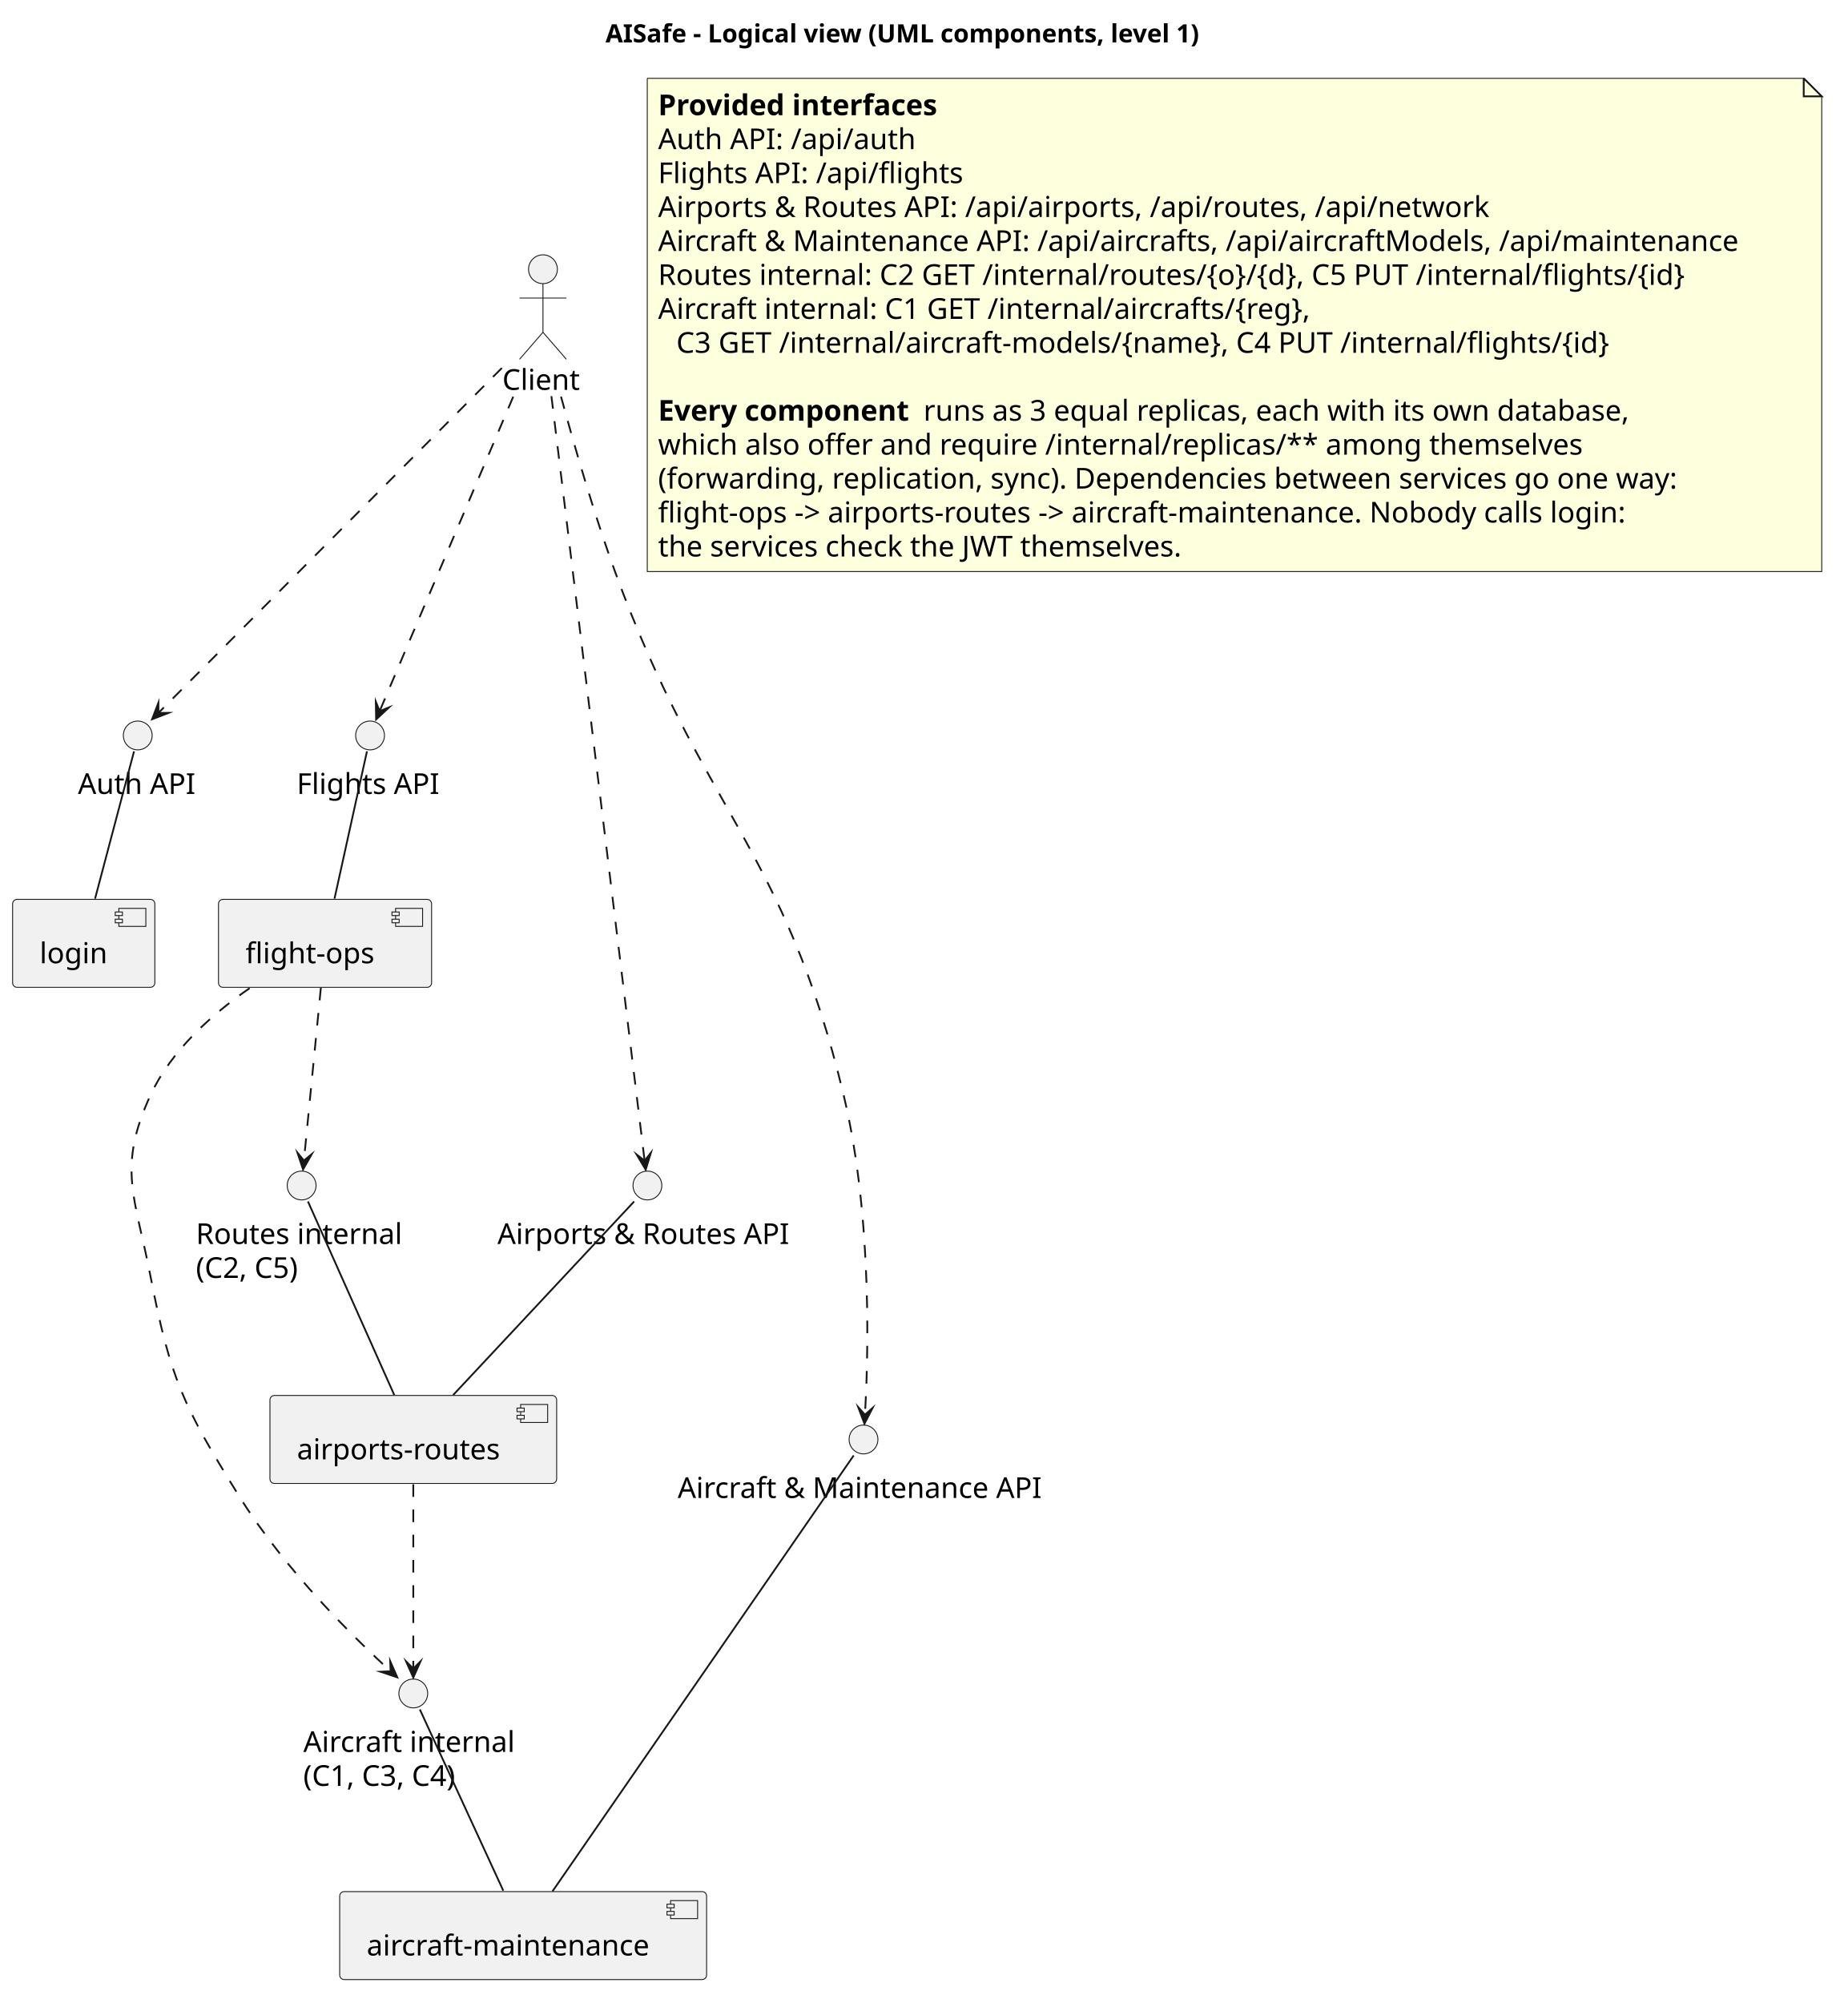
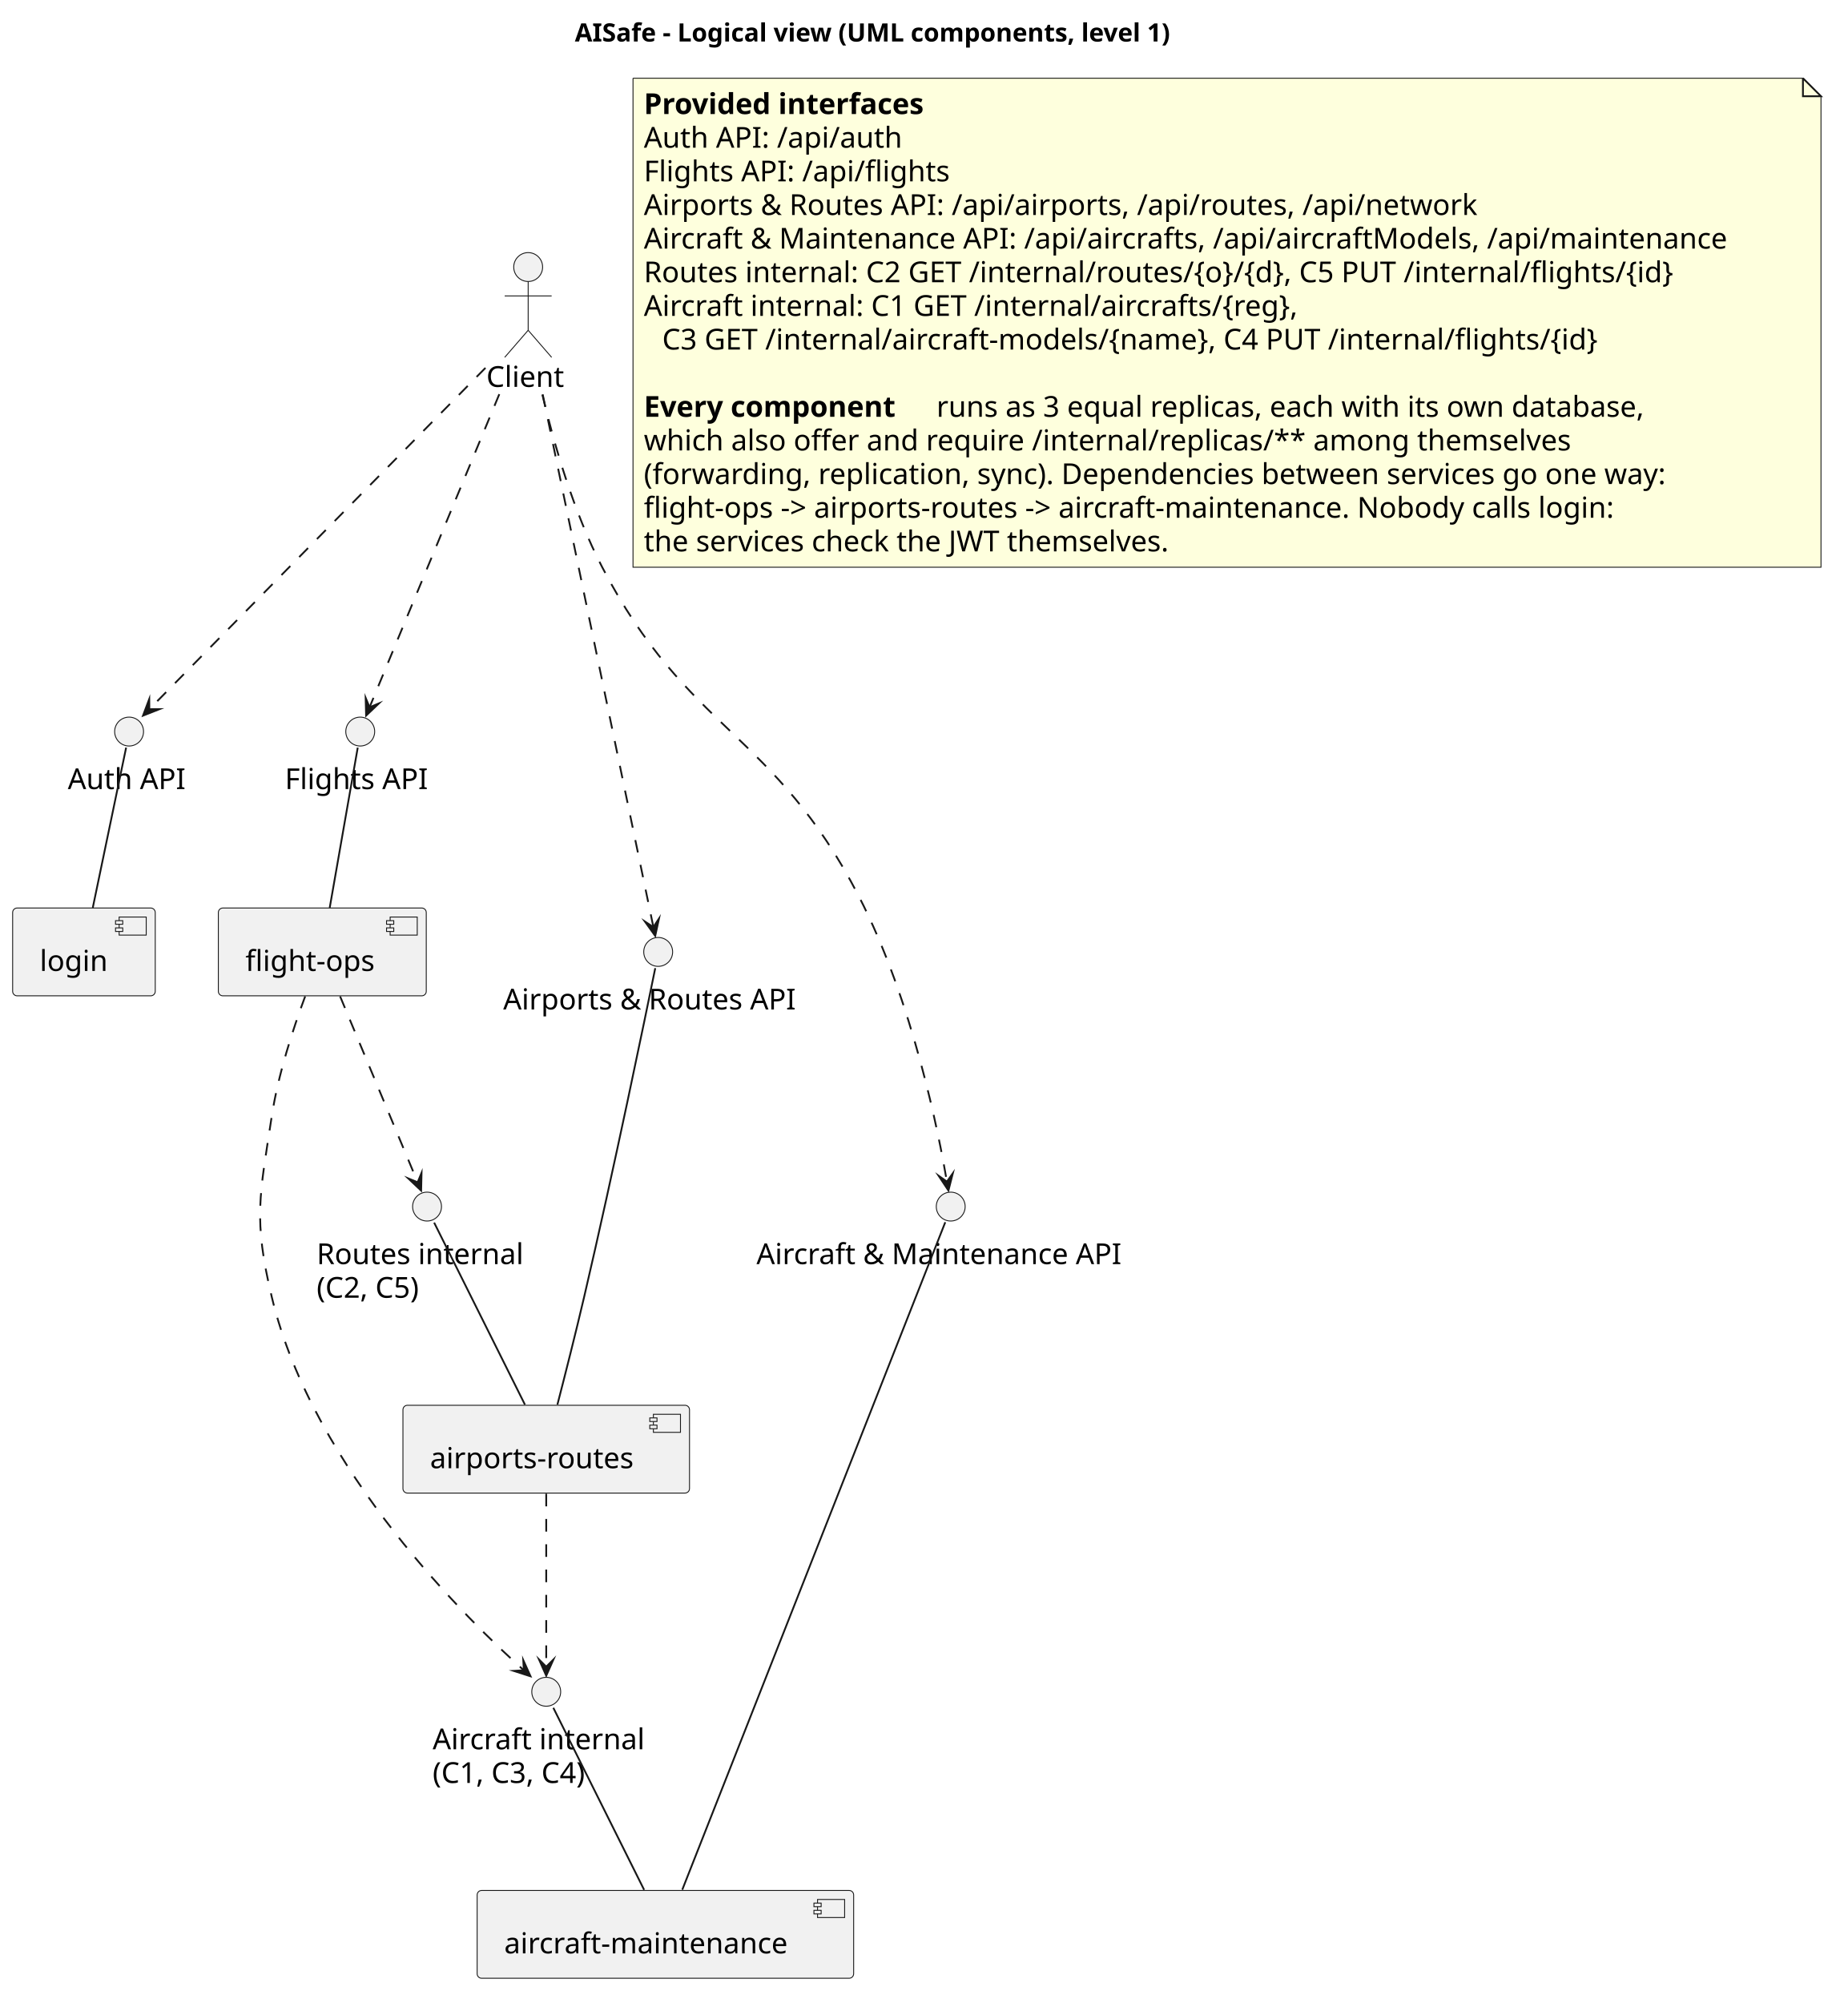
- <svg xmlns="http://www.w3.org/2000/svg" version="1.1" data-diagram-type="DESCRIPTION" style="width:1026px;height:1112px;background:#FFFFFF;" width="1026px" height="1112px" viewBox="0 0 1026 1112" zoomAndPan="magnify" preserveAspectRatio="none" contentStyleType="text/css">
+ <svg xmlns="http://www.w3.org/2000/svg" version="1.1" data-diagram-type="DESCRIPTION" style="width:1023px;height:1109px;background:#FFFFFF;" width="1023px" height="1109px" viewBox="0 0 1023 1109" zoomAndPan="magnify" preserveAspectRatio="none" contentStyleType="text/css">
  <defs />
  <g font-family="sans-serif" lengthAdjust="spacing">
-     <g class="title" data-source-line="1">
-       <text x="336.24" y="23.535" fill="#000" font-size="14" textLength="347.088" font-weight="700">AISafe - Logical view (UML components, level 1)</text>
+     <g class="title" data-source-line="2">
+       <text x="318.348" y="22.995" fill="#000" font-size="14" textLength="379.736" font-weight="700">AISafe - Logical view (UML components, level 1)</text>
    </g>
-     <g class="entity" data-qualified-name="client" id="ent0001" data-source-line="7">
-       <ellipse cx="301.494" cy="149.468" rx="8" ry="8" fill="#F1F1F1" style="stroke:#181818;stroke-width:0.5;" />
-       <path d="M301.494,157.468 L301.494,184.468 M288.494,165.468 L314.494,165.468 M301.494,184.468 L288.494,199.468 M301.494,184.468 L314.494,199.468" style="stroke:#181818;stroke-width:0.5;" fill="none" />
-       <text x="278.92" y="216.437" fill="#000" font-size="16" textLength="45.148">Client</text>
+     <g class="entity" data-qualified-name="client" id="ent0001" data-source-line="8">
+       <ellipse cx="292.49" cy="147.857" rx="8" ry="8" fill="#F1F1F1" style="stroke:#181818;stroke-width:0.5;" />
+       <path d="M292.49,155.857 L292.49,182.857 M279.49,163.857 L305.49,163.857 M292.49,182.857 L279.49,197.857 M292.49,182.857 L305.49,197.857" style="stroke:#181818;stroke-width:0.5;" fill="none" />
+       <text x="269.33" y="214.208" fill="#000" font-size="16" textLength="46.32">Client</text>
    </g>
-     <g class="entity" data-qualified-name="authApi" id="ent0002" data-source-line="9">
-       <ellipse cx="76.49" cy="408.298" rx="8" ry="8" fill="#F1F1F1" style="stroke:#181818;stroke-width:0.5;" />
-       <text x="43.271" y="440.767" fill="#000" font-size="16" textLength="66.438">Auth API</text>
+     <g class="entity" data-qualified-name="authApi" id="ent0002" data-source-line="10">
+       <ellipse cx="71.49" cy="405.047" rx="8" ry="8" fill="#F1F1F1" style="stroke:#181818;stroke-width:0.5;" />
+       <text x="37.541" y="436.898" fill="#000" font-size="16" textLength="67.898">Auth API</text>
    </g>
-     <g class="entity" data-qualified-name="foApi" id="ent0003" data-source-line="10">
-       <ellipse cx="205.49" cy="408.298" rx="8" ry="8" fill="#F1F1F1" style="stroke:#181818;stroke-width:0.5;" />
-       <text x="164.775" y="440.767" fill="#000" font-size="16" textLength="81.43">Flights API</text>
+     <g class="entity" data-qualified-name="foApi" id="ent0003" data-source-line="11">
+       <ellipse cx="199.49" cy="405.047" rx="8" ry="8" fill="#F1F1F1" style="stroke:#181818;stroke-width:0.5;" />
+       <text x="157.791" y="436.898" fill="#000" font-size="16" textLength="83.398">Flights API</text>
    </g>
-     <g class="entity" data-qualified-name="arApi" id="ent0004" data-source-line="11">
-       <ellipse cx="359.49" cy="658.148" rx="8" ry="8" fill="#F1F1F1" style="stroke:#181818;stroke-width:0.5;" />
-       <text x="276.209" y="690.617" fill="#000" font-size="16" textLength="166.563">Airports &amp; Routes API</text>
+     <g class="entity" data-qualified-name="arApi" id="ent0004" data-source-line="12">
+       <ellipse cx="364.49" cy="527.047" rx="8" ry="8" fill="#F1F1F1" style="stroke:#181818;stroke-width:0.5;" />
+       <text x="278.666" y="558.898" fill="#000" font-size="16" textLength="171.648">Airports &amp; Routes API</text>
    </g>
-     <g class="entity" data-qualified-name="amApi" id="ent0005" data-source-line="12">
-       <ellipse cx="479.49" cy="799.148" rx="8" ry="8" fill="#F1F1F1" style="stroke:#181818;stroke-width:0.5;" />
-       <text x="376.306" y="831.617" fill="#000" font-size="16" textLength="206.367">Aircraft &amp; Maintenance API</text>
+     <g class="entity" data-qualified-name="amApi" id="ent0005" data-source-line="13">
+       <ellipse cx="526.49" cy="668.047" rx="8" ry="8" fill="#F1F1F1" style="stroke:#181818;stroke-width:0.5;" />
+       <text x="418.92" y="699.898" fill="#000" font-size="16" textLength="215.141">Aircraft &amp; Maintenance API</text>
    </g>
-     <g class="entity" data-qualified-name="login" id="ent0006" data-source-line="14">
-       <rect x="7" y="499.298" width="78.984" height="48.844" fill="#F1F1F1" style="stroke:#181818;stroke-width:0.5;" rx="2.5" ry="2.5" />
-       <rect x="65.984" y="504.298" width="15" height="10" fill="#F1F1F1" style="stroke:#181818;stroke-width:0.5;" />
-       <rect x="63.984" y="506.298" width="4" height="2" fill="#F1F1F1" style="stroke:#181818;stroke-width:0.5;" />
-       <rect x="63.984" y="510.298" width="4" height="2" fill="#F1F1F1" style="stroke:#181818;stroke-width:0.5;" />
-       <text x="22" y="534.767" fill="#000" font-size="16" textLength="38.984">login</text>
+     <g class="entity" data-qualified-name="login" id="ent0006" data-source-line="15">
+       <rect x="7" y="502.737" width="78.977" height="48.625" fill="#F1F1F1" style="stroke:#181818;stroke-width:0.5;" rx="2.5" ry="2.5" />
+       <rect x="65.977" y="507.737" width="15" height="10" fill="#F1F1F1" style="stroke:#181818;stroke-width:0.5;" />
+       <rect x="63.977" y="509.737" width="4" height="2" fill="#F1F1F1" style="stroke:#181818;stroke-width:0.5;" />
+       <rect x="63.977" y="513.737" width="4" height="2" fill="#F1F1F1" style="stroke:#181818;stroke-width:0.5;" />
+       <text x="22" y="537.588" fill="#000" font-size="16" textLength="38.977">login</text>
    </g>
-     <g class="entity" data-qualified-name="fo" id="ent0007" data-source-line="15">
-       <rect x="121.32" y="499.298" width="118.336" height="48.844" fill="#F1F1F1" style="stroke:#181818;stroke-width:0.5;" rx="2.5" ry="2.5" />
-       <rect x="219.656" y="504.298" width="15" height="10" fill="#F1F1F1" style="stroke:#181818;stroke-width:0.5;" />
-       <rect x="217.656" y="506.298" width="4" height="2" fill="#F1F1F1" style="stroke:#181818;stroke-width:0.5;" />
-       <rect x="217.656" y="510.298" width="4" height="2" fill="#F1F1F1" style="stroke:#181818;stroke-width:0.5;" />
-       <text x="136.32" y="534.767" fill="#000" font-size="16" textLength="78.336">flight-ops</text>
+     <g class="entity" data-qualified-name="fo" id="ent0007" data-source-line="16">
+       <rect x="120.91" y="502.737" width="115.148" height="48.625" fill="#F1F1F1" style="stroke:#181818;stroke-width:0.5;" rx="2.5" ry="2.5" />
+       <rect x="216.058" y="507.737" width="15" height="10" fill="#F1F1F1" style="stroke:#181818;stroke-width:0.5;" />
+       <rect x="214.058" y="509.737" width="4" height="2" fill="#F1F1F1" style="stroke:#181818;stroke-width:0.5;" />
+       <rect x="214.058" y="513.737" width="4" height="2" fill="#F1F1F1" style="stroke:#181818;stroke-width:0.5;" />
+       <text x="135.91" y="537.588" fill="#000" font-size="16" textLength="75.148">flight-ops</text>
    </g>
-     <g class="entity" data-qualified-name="ar" id="ent0008" data-source-line="16">
-       <rect x="149.89" y="774.718" width="159.211" height="48.844" fill="#F1F1F1" style="stroke:#181818;stroke-width:0.5;" rx="2.5" ry="2.5" />
-       <rect x="289.101" y="779.718" width="15" height="10" fill="#F1F1F1" style="stroke:#181818;stroke-width:0.5;" />
-       <rect x="287.101" y="781.718" width="4" height="2" fill="#F1F1F1" style="stroke:#181818;stroke-width:0.5;" />
-       <rect x="287.101" y="785.718" width="4" height="2" fill="#F1F1F1" style="stroke:#181818;stroke-width:0.5;" />
-       <text x="164.89" y="810.187" fill="#000" font-size="16" textLength="119.211">airports-routes</text>
+     <g class="entity" data-qualified-name="ar" id="ent0008" data-source-line="17">
+       <rect x="223.14" y="778.047" width="158.695" height="48.625" fill="#F1F1F1" style="stroke:#181818;stroke-width:0.5;" rx="2.5" ry="2.5" />
+       <rect x="361.835" y="783.047" width="15" height="10" fill="#F1F1F1" style="stroke:#181818;stroke-width:0.5;" />
+       <rect x="359.835" y="785.047" width="4" height="2" fill="#F1F1F1" style="stroke:#181818;stroke-width:0.5;" />
+       <rect x="359.835" y="789.047" width="4" height="2" fill="#F1F1F1" style="stroke:#181818;stroke-width:0.5;" />
+       <text x="238.14" y="812.898" fill="#000" font-size="16" textLength="118.695">airports-routes</text>
    </g>
-     <g class="entity" data-qualified-name="am" id="ent0009" data-source-line="17">
-       <rect x="188.62" y="1050.148" width="203.742" height="48.844" fill="#F1F1F1" style="stroke:#181818;stroke-width:0.5;" rx="2.5" ry="2.5" />
-       <rect x="372.362" y="1055.148" width="15" height="10" fill="#F1F1F1" style="stroke:#181818;stroke-width:0.5;" />
-       <rect x="370.362" y="1057.148" width="4" height="2" fill="#F1F1F1" style="stroke:#181818;stroke-width:0.5;" />
-       <rect x="370.362" y="1061.148" width="4" height="2" fill="#F1F1F1" style="stroke:#181818;stroke-width:0.5;" />
-       <text x="203.62" y="1085.617" fill="#000" font-size="16" textLength="163.742">aircraft-maintenance</text>
+     <g class="entity" data-qualified-name="am" id="ent0009" data-source-line="18">
+       <rect x="264.23" y="1046.677" width="208.508" height="48.625" fill="#F1F1F1" style="stroke:#181818;stroke-width:0.5;" rx="2.5" ry="2.5" />
+       <rect x="452.738" y="1051.677" width="15" height="10" fill="#F1F1F1" style="stroke:#181818;stroke-width:0.5;" />
+       <rect x="450.738" y="1053.677" width="4" height="2" fill="#F1F1F1" style="stroke:#181818;stroke-width:0.5;" />
+       <rect x="450.738" y="1057.677" width="4" height="2" fill="#F1F1F1" style="stroke:#181818;stroke-width:0.5;" />
+       <text x="279.23" y="1081.528" fill="#000" font-size="16" textLength="168.508">aircraft-maintenance</text>
    </g>
-     <g class="entity" data-qualified-name="arInternal" id="ent0010" data-source-line="19">
-       <ellipse cx="167.49" cy="658.148" rx="8" ry="8" fill="#F1F1F1" style="stroke:#181818;stroke-width:0.5;" />
-       <text x="108.799" y="690.617" fill="#000" font-size="16" textLength="117.383">Routes internal</text>
-       <text x="108.799" y="709.461" fill="#000" font-size="16" textLength="62.906">(C2, C5)</text>
+     <g class="entity" data-qualified-name="arInternal" id="ent0010" data-source-line="20">
+       <ellipse cx="236.49" cy="668.047" rx="8" ry="8" fill="#F1F1F1" style="stroke:#181818;stroke-width:0.5;" />
+       <text x="175.361" y="699.898" fill="#000" font-size="16" textLength="122.258">Routes internal</text>
+       <text x="175.361" y="718.523" fill="#000" font-size="16" textLength="65.359">(C2, C5)</text>
    </g>
-     <g class="entity" data-qualified-name="amInternal" id="ent0011" data-source-line="20">
-       <ellipse cx="229.49" cy="940.148" rx="8" ry="8" fill="#F1F1F1" style="stroke:#181818;stroke-width:0.5;" />
-       <text x="168.435" y="972.617" fill="#000" font-size="16" textLength="122.109">Aircraft internal</text>
-       <text x="168.435" y="991.461" fill="#000" font-size="16" textLength="94.219">(C1, C3, C4)</text>
+     <g class="entity" data-qualified-name="amInternal" id="ent0011" data-source-line="21">
+       <ellipse cx="302.49" cy="936.677" rx="8" ry="8" fill="#F1F1F1" style="stroke:#181818;stroke-width:0.5;" />
+       <text x="239.584" y="968.528" fill="#000" font-size="16" textLength="125.813">Aircraft internal</text>
+       <text x="239.584" y="987.153" fill="#000" font-size="16" textLength="96.883">(C1, C3, C4)</text>
    </g>
-     <g class="entity" data-qualified-name="contracts" id="ent0025" data-source-line="39">
-       <path d="M359.42,43.488 L359.42,317.301 L1011.568,317.301 L1011.568,53.488 L1001.568,43.488 L359.42,43.488" style="stroke:#181818;stroke-width:0.5;" fill="#FEFFDD" />
-       <path d="M1001.568,43.488 L1001.568,53.488 L1011.568,53.488 L1001.568,43.488" style="stroke:#181818;stroke-width:1;" fill="#FEFFDD" />
-       <text x="365.42" y="63.957" fill="#000" font-size="16" textLength="159.672" font-weight="700">Provided interfaces</text>
-       <text x="365.42" y="82.801" fill="#000" font-size="16" textLength="151.555">Auth API: /api/auth</text>
-       <text x="365.42" y="101.645" fill="#000" font-size="16" textLength="181.047">Flights API: /api/flights</text>
-       <text x="365.42" y="120.488" fill="#000" font-size="16" textLength="490.711">Airports &amp; Routes API: /api/airports, /api/routes, /api/network</text>
-       <text x="365.42" y="139.332" fill="#000" font-size="16" textLength="631.148">Aircraft &amp; Maintenance API: /api/aircrafts, /api/aircraftModels, /api/maintenance</text>
-       <text x="365.42" y="158.176" fill="#000" font-size="16" textLength="602.523">Routes internal: C2 GET /internal/routes/{o}/{d}, C5 PUT /internal/flights/{id}</text>
-       <text x="365.42" y="177.02" fill="#000" font-size="16" textLength="382.977">Aircraft internal: C1 GET /internal/aircrafts/{reg},</text>
-       <text x="375.545" y="195.863" fill="#000" font-size="16" textLength="550.82">C3 GET /internal/aircraft-models/{name}, C4 PUT /internal/flights/{id}</text>
-       <text x="365.42" y="214.707" fill="#000" font-size="16"> </text>
-       <text x="365.42" y="233.551" fill="#000" font-size="16" textLength="142.297" font-weight="700">Every component</text>
-       <text x="512.779" y="233.551" fill="#000" font-size="16" textLength="409">runs as 3 equal replicas, each with its own database,</text>
-       <text x="365.42" y="252.395" fill="#000" font-size="16" textLength="533.602">which also offer and require /internal/replicas/** among themselves</text>
-       <text x="365.42" y="271.238" fill="#000" font-size="16" textLength="586.008">(forwarding, replication, sync). Dependencies between services go one way:</text>
-       <text x="365.42" y="290.082" fill="#000" font-size="16" textLength="584.203">flight-ops -&gt; airports-routes -&gt; aircraft-maintenance. Nobody calls login:</text>
-       <text x="365.42" y="308.926" fill="#000" font-size="16" textLength="302">the services check the JWT themselves.</text>
+     <g class="entity" data-qualified-name="contracts" id="ent0025" data-source-line="40">
+       <path d="M350.55,43.297 L350.55,314.047 L1008.433,314.047 L1008.433,53.297 L998.433,43.297 L350.55,43.297" style="stroke:#181818;stroke-width:0.5;" fill="#FEFFDD" />
+       <path d="M998.433,43.297 L998.433,53.297 L1008.433,53.297 L998.433,43.297" style="stroke:#181818;stroke-width:1;" fill="#FEFFDD" />
+       <text x="356.55" y="63.148" fill="#000" font-size="16" textLength="176.734" font-weight="700">Provided interfaces</text>
+       <text x="356.55" y="81.773" fill="#000" font-size="16" textLength="149.922">Auth API: /api/auth</text>
+       <text x="356.55" y="100.398" fill="#000" font-size="16" textLength="178.492">Flights API: /api/flights</text>
+       <text x="356.55" y="119.023" fill="#000" font-size="16" textLength="485.93">Airports &amp; Routes API: /api/airports, /api/routes, /api/network</text>
+       <text x="356.55" y="137.648" fill="#000" font-size="16" textLength="636.883">Aircraft &amp; Maintenance API: /api/aircrafts, /api/aircraftModels, /api/maintenance</text>
+       <text x="356.55" y="156.273" fill="#000" font-size="16" textLength="626.461">Routes internal: C2 GET /internal/routes/{o}/{d}, C5 PUT /internal/flights/{id}</text>
+       <text x="356.55" y="174.898" fill="#000" font-size="16" textLength="396.211">Aircraft internal: C1 GET /internal/aircrafts/{reg},</text>
+       <text x="366.722" y="193.523" fill="#000" font-size="16" textLength="564.289">C3 GET /internal/aircraft-models/{name}, C4 PUT /internal/flights/{id}</text>
+       <text x="356.55" y="212.148" fill="#000" font-size="16"> </text>
+       <text x="356.55" y="230.773" fill="#000" font-size="16" textLength="156.977" font-weight="700">Every component</text>
+       <text x="518.613" y="230.773" fill="#000" font-size="16" textLength="425.039">runs as 3 equal replicas, each with its own database,</text>
+       <text x="356.55" y="249.398" fill="#000" font-size="16" textLength="543.594">which also offer and require /internal/replicas/** among themselves</text>
+       <text x="356.55" y="268.023" fill="#000" font-size="16" textLength="612.43">(forwarding, replication, sync). Dependencies between services go one way:</text>
+       <text x="356.55" y="286.648" fill="#000" font-size="16" textLength="582.922">flight-ops -&gt; airports-routes -&gt; aircraft-maintenance. Nobody calls login:</text>
+       <text x="356.55" y="305.273" fill="#000" font-size="16" textLength="317.953">the services check the JWT themselves.</text>
    </g>
-     <g class="link" data-entity-1="ent0001" data-entity-2="ent0002" id="lnk12" data-source-line="22" data-link-type="dependency">
-       <path d="M278.68,204.298 C229.52,253.658 119.058,364.555 87.978,395.775" style="stroke:#181818;stroke-width:1;stroke-dasharray:7,7;" fill="none" id="client-to-authApi" />
-       <polygon points="84.45,399.318,93.634,395.762,87.978,395.775,87.965,390.118,84.45,399.318" fill="#181818" style="stroke:#181818;stroke-width:1;stroke-linejoin:miter;stroke-miterlimit:10;" />
+     <g class="link" data-entity-1="ent0001" data-entity-2="ent0002" id="lnk12" data-source-line="23" data-link-type="dependency">
+       <path d="M268.84,203.687 C219.84,253.427 112.819,362.085 82.699,392.665" style="stroke:#181818;stroke-width:1;stroke-dasharray:7,7;" fill="none" id="client-to-authApi" />
+       <polygon points="79.19,396.227,88.355,392.622,82.699,392.665,82.656,387.008,79.19,396.227" fill="#181818" style="stroke:#181818;stroke-width:1;stroke-linejoin:miter;stroke-miterlimit:10;" />
    </g>
-     <g class="link" data-entity-1="ent0001" data-entity-2="ent0003" id="lnk13" data-source-line="23" data-link-type="dependency">
-       <path d="M284.99,220.228 C261.72,274.978 222.735,366.726 210.805,394.806" style="stroke:#181818;stroke-width:1;stroke-dasharray:7,7;" fill="none" id="client-to-foApi" />
-       <polygon points="208.85,399.408,216.051,392.689,210.805,394.806,208.688,389.561,208.85,399.408" fill="#181818" style="stroke:#181818;stroke-width:1;stroke-linejoin:miter;stroke-miterlimit:10;" />
+     <g class="link" data-entity-1="ent0001" data-entity-2="ent0003" id="lnk13" data-source-line="24" data-link-type="dependency">
+       <path d="M276.5,218.247 C253.96,272.627 216.214,363.698 204.654,391.588" style="stroke:#181818;stroke-width:1;stroke-dasharray:7,7;" fill="none" id="client-to-foApi" />
+       <polygon points="202.74,396.207,209.881,389.424,204.654,391.588,202.491,386.361,202.74,396.207" fill="#181818" style="stroke:#181818;stroke-width:1;stroke-linejoin:miter;stroke-miterlimit:10;" />
    </g>
-     <g class="link" data-entity-1="ent0001" data-entity-2="ent0004" id="lnk14" data-source-line="24" data-link-type="dependency">
-       <path d="M306.19,219.928 C318.73,322.788 351.856,594.475 357.936,644.405" style="stroke:#181818;stroke-width:1;stroke-dasharray:7,7;" fill="none" id="client-to-arApi" />
-       <polygon points="358.54,649.368,361.423,639.951,357.936,644.405,353.481,640.918,358.54,649.368" fill="#181818" style="stroke:#181818;stroke-width:1;stroke-linejoin:miter;stroke-miterlimit:10;" />
+     <g class="link" data-entity-1="ent0001" data-entity-2="ent0004" id="lnk14" data-source-line="25" data-link-type="dependency">
+       <path d="M300.54,218.397 C317.2,298.547 353.572,473.552 361.832,513.292" style="stroke:#181818;stroke-width:1;stroke-dasharray:7,7;" fill="none" id="client-to-arApi" />
+       <polygon points="362.85,518.187,364.935,508.561,361.832,513.292,357.102,510.189,362.85,518.187" fill="#181818" style="stroke:#181818;stroke-width:1;stroke-linejoin:miter;stroke-miterlimit:10;" />
    </g>
-     <g class="link" data-entity-1="ent0001" data-entity-2="ent0005" id="lnk15" data-source-line="25" data-link-type="dependency">
-       <path d="M311.52,220.178 C318.94,247.598 329.76,285.058 341.49,317.298 C389.72,449.848 435.68,470.968 468.49,608.148 C485.02,677.238 481.832,759.297 480.302,785.407" style="stroke:#181818;stroke-width:1;stroke-dasharray:7,7;" fill="none" id="client-to-amApi" />
-       <polygon points="480.01,790.398,484.53,781.648,480.302,785.407,476.543,781.18,480.01,790.398" fill="#181818" style="stroke:#181818;stroke-width:1;stroke-linejoin:miter;stroke-miterlimit:10;" />
+     <g class="link" data-entity-1="ent0001" data-entity-2="ent0005" id="lnk15" data-source-line="26" data-link-type="dependency">
+       <path d="M300.34,218.477 C306.88,246.137 317.68,283.637 333.49,314.047 C380.81,405.077 428.46,404.867 475.49,496.047 C505.74,554.697 520.121,629.198 524.381,654.228" style="stroke:#181818;stroke-width:1;stroke-dasharray:7,7;" fill="none" id="client-to-amApi" />
+       <polygon points="525.22,659.157,527.653,649.613,524.381,654.228,519.767,650.956,525.22,659.157" fill="#181818" style="stroke:#181818;stroke-width:1;stroke-linejoin:miter;stroke-miterlimit:10;" />
    </g>
-     <g class="link" data-entity-1="ent0002" data-entity-2="ent0006" id="lnk16" data-source-line="27" data-link-type="association">
-       <path d="M74.43,417.098 C70.04,433.708 59.59,473.188 52.79,498.898" style="stroke:#181818;stroke-width:1;" fill="none" id="authApi-login" />
+     <g class="link" data-entity-1="ent0002" data-entity-2="ent0006" id="lnk16" data-source-line="28" data-link-type="association">
+       <path d="M69.85,413.917 C66.15,431.647 57.07,475.277 51.38,502.587" style="stroke:#181818;stroke-width:1;" fill="none" id="authApi-login" />
    </g>
-     <g class="link" data-entity-1="ent0003" data-entity-2="ent0007" id="lnk17" data-source-line="28" data-link-type="association">
-       <path d="M203.77,417.098 C200.11,433.708 191.41,473.188 185.74,498.898" style="stroke:#181818;stroke-width:1;" fill="none" id="foApi-fo" />
+     <g class="link" data-entity-1="ent0003" data-entity-2="ent0007" id="lnk17" data-source-line="29" data-link-type="association">
+       <path d="M198.11,413.917 C195.01,431.647 187.37,475.277 182.59,502.587" style="stroke:#181818;stroke-width:1;" fill="none" id="foApi-fo" />
    </g>
-     <g class="link" data-entity-1="ent0004" data-entity-2="ent0008" id="lnk18" data-source-line="29" data-link-type="association">
-       <path d="M352.13,667.018 C333.06,687.408 281.48,742.558 251.64,774.468" style="stroke:#181818;stroke-width:1;" fill="none" id="arApi-ar" />
+     <g class="link" data-entity-1="ent0004" data-entity-2="ent0008" id="lnk18" data-source-line="30" data-link-type="association">
+       <path d="M362.87,536.037 C357.53,562.207 339.93,647.727 323.49,718.047 C318.77,738.237 312.98,761.067 308.68,777.707" style="stroke:#181818;stroke-width:1;" fill="none" id="arApi-ar" />
    </g>
-     <g class="link" data-entity-1="ent0005" data-entity-2="ent0009" id="lnk19" data-source-line="30" data-link-type="association">
-       <path d="M474.04,808.028 C449.29,843.848 346.95,991.888 306.78,1049.998" style="stroke:#181818;stroke-width:1;" fill="none" id="amApi-am" />
+     <g class="link" data-entity-1="ent0005" data-entity-2="ent0009" id="lnk19" data-source-line="31" data-link-type="association">
+       <path d="M523.47,676.697 C505.15,723.197 408.51,968.437 377.84,1046.267" style="stroke:#181818;stroke-width:1;" fill="none" id="amApi-am" />
    </g>
-     <g class="link" data-entity-1="ent0007" data-entity-2="ent0010" id="lnk20" data-source-line="32" data-link-type="dependency">
-       <path d="M178.17,548.398 C175.19,578.748 170.668,624.812 168.758,644.292" style="stroke:#181818;stroke-width:1;stroke-dasharray:7,7;" fill="none" id="fo-to-arInternal" />
-       <polygon points="168.27,649.268,173.129,640.702,168.758,644.292,165.167,639.921,168.27,649.268" fill="#181818" style="stroke:#181818;stroke-width:1;stroke-linejoin:miter;stroke-miterlimit:10;" />
+     <g class="link" data-entity-1="ent0007" data-entity-2="ent0010" id="lnk20" data-source-line="33" data-link-type="dependency">
+       <path d="M188.33,551.627 C201.64,583.537 222.783,634.213 231.293,654.593" style="stroke:#181818;stroke-width:1;stroke-dasharray:7,7;" fill="none" id="fo-to-arInternal" />
+       <polygon points="233.22,659.207,233.443,649.361,231.293,654.593,226.061,652.443,233.22,659.207" fill="#181818" style="stroke:#181818;stroke-width:1;stroke-linejoin:miter;stroke-miterlimit:10;" />
    </g>
-     <g class="link" data-entity-1="ent0007" data-entity-2="ent0011" id="lnk21" data-source-line="33" data-link-type="dependency">
-       <path d="M138.63,548.598 C117.91,562.918 94.93,583.218 83.49,608.148 C64.95,648.538 75.06,664.508 83.49,708.148 C94.58,765.518 101.72,780.468 132.49,830.148 C158.77,872.568 198.36,910.874 216.91,927.834" style="stroke:#181818;stroke-width:1;stroke-dasharray:7,7;" fill="none" id="fo-to-amInternal" />
-       <polygon points="220.6,931.208,216.657,922.183,216.91,927.834,211.259,928.087,220.6,931.208" fill="#181818" style="stroke:#181818;stroke-width:1;stroke-linejoin:miter;stroke-miterlimit:10;" />
+     <g class="link" data-entity-1="ent0007" data-entity-2="ent0011" id="lnk21" data-source-line="34" data-link-type="dependency">
+       <path d="M168.99,551.647 C162.33,569.537 154,594.917 150.49,618.047 C143.81,661.987 140.17,674.817 150.49,718.047 C173.5,814.427 261.343,899.083 290.083,924.793" style="stroke:#181818;stroke-width:1;stroke-dasharray:7,7;" fill="none" id="fo-to-amInternal" />
+       <polygon points="293.81,928.127,289.769,919.145,290.083,924.793,284.435,925.108,293.81,928.127" fill="#181818" style="stroke:#181818;stroke-width:1;stroke-linejoin:miter;stroke-miterlimit:10;" />
    </g>
-     <g class="link" data-entity-1="ent0008" data-entity-2="ent0011" id="lnk22" data-source-line="34" data-link-type="dependency">
-       <path d="M229.49,824.038 C229.49,856.018 229.49,906.068 229.49,926.348" style="stroke:#181818;stroke-width:1;stroke-dasharray:7,7;" fill="none" id="ar-to-amInternal" />
-       <polygon points="229.49,931.348,233.49,922.348,229.49,926.348,225.49,922.348,229.49,931.348" fill="#181818" style="stroke:#181818;stroke-width:1;stroke-linejoin:miter;stroke-miterlimit:10;" />
+     <g class="link" data-entity-1="ent0008" data-entity-2="ent0011" id="lnk22" data-source-line="35" data-link-type="dependency">
+       <path d="M302.49,827.017 C302.49,857.337 302.49,903.337 302.49,922.797" style="stroke:#181818;stroke-width:1;stroke-dasharray:7,7;" fill="none" id="ar-to-amInternal" />
+       <polygon points="302.49,927.797,306.49,918.797,302.49,922.797,298.49,918.797,302.49,927.797" fill="#181818" style="stroke:#181818;stroke-width:1;stroke-linejoin:miter;stroke-miterlimit:10;" />
    </g>
-     <g class="link" data-entity-1="ent0010" data-entity-2="ent0008" id="lnk23" data-source-line="35" data-link-type="association">
-       <path d="M171,667.018 C180.1,687.408 204.7,742.558 218.93,774.468" style="stroke:#181818;stroke-width:1;" fill="none" id="arInternal-ar" />
+     <g class="link" data-entity-1="ent0010" data-entity-2="ent0008" id="lnk23" data-source-line="36" data-link-type="association">
+       <path d="M240.42,676.927 C250.13,696.397 275.57,747.397 290.7,777.717" style="stroke:#181818;stroke-width:1;" fill="none" id="arInternal-ar" />
    </g>
-     <g class="link" data-entity-1="ent0011" data-entity-2="ent0009" id="lnk24" data-source-line="36" data-link-type="association">
-       <path d="M233.13,949.028 C242.08,968.468 265.48,1019.268 279.47,1049.648" style="stroke:#181818;stroke-width:1;" fill="none" id="amInternal-am" />
+     <g class="link" data-entity-1="ent0011" data-entity-2="ent0009" id="lnk24" data-source-line="37" data-link-type="association">
+       <path d="M306.42,945.557 C316.13,965.027 341.57,1016.017 356.7,1046.347" style="stroke:#181818;stroke-width:1;" fill="none" id="amInternal-am" />
    </g>
  </g>
</svg>
